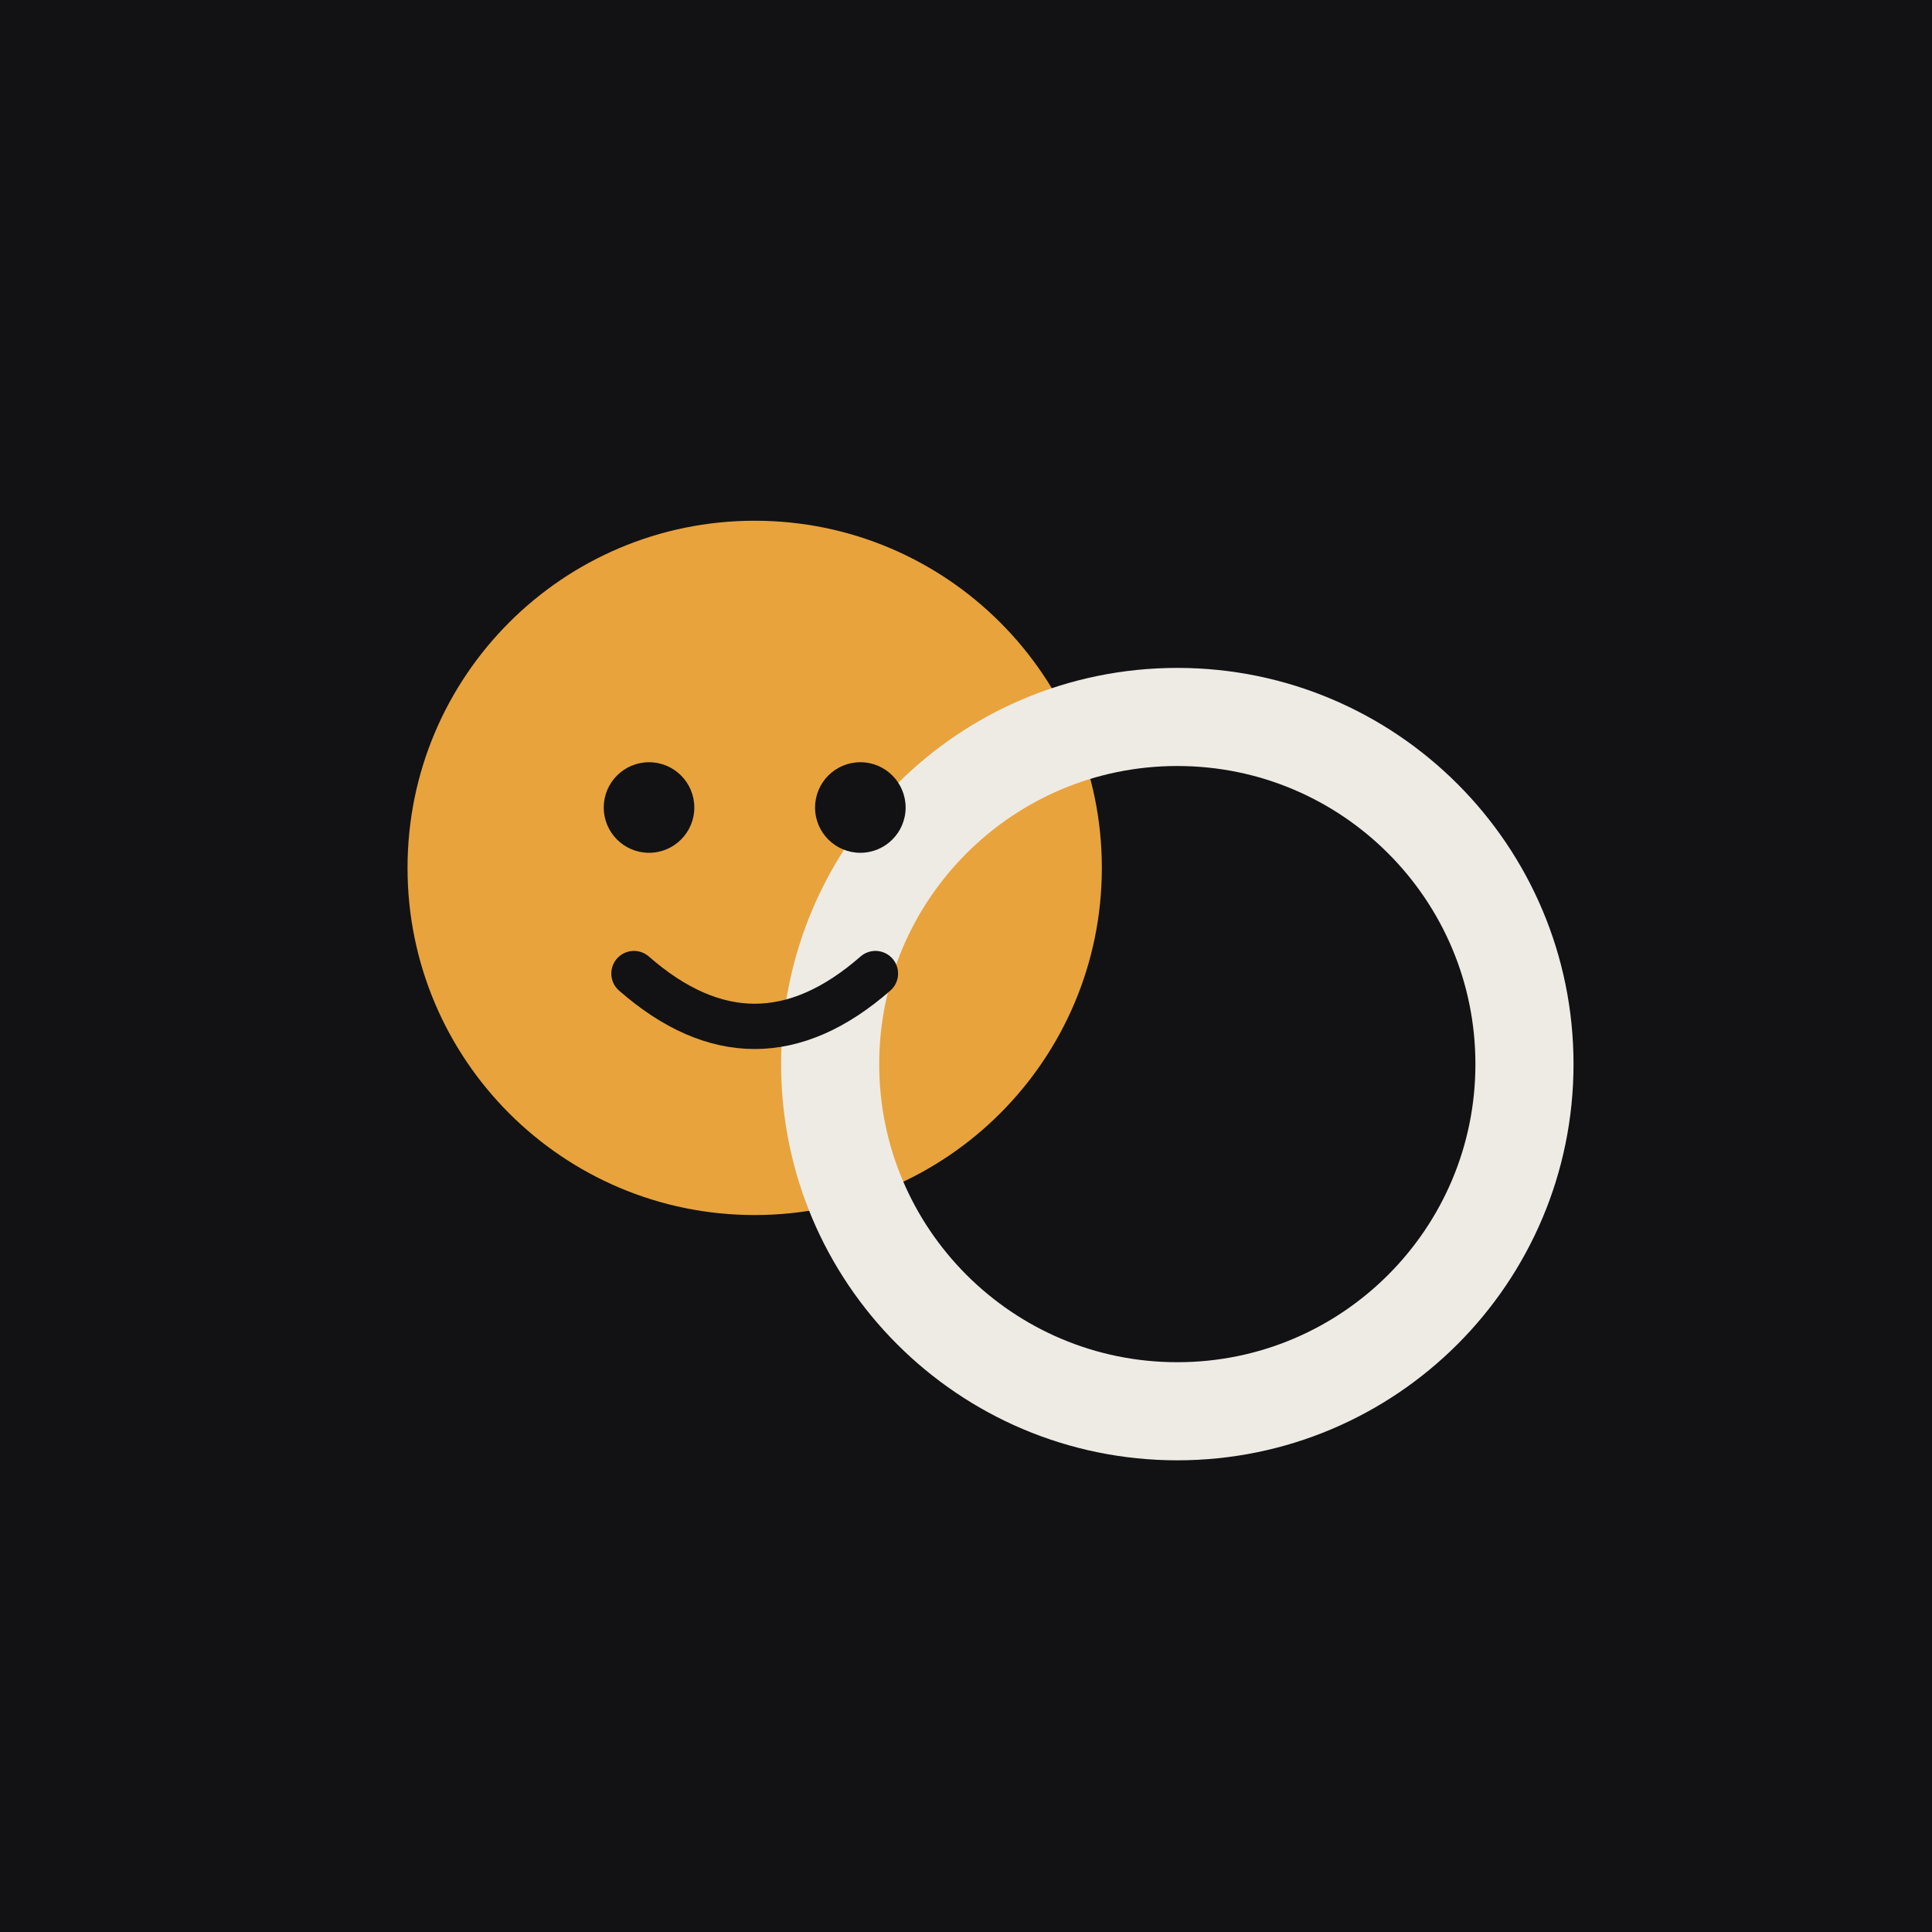
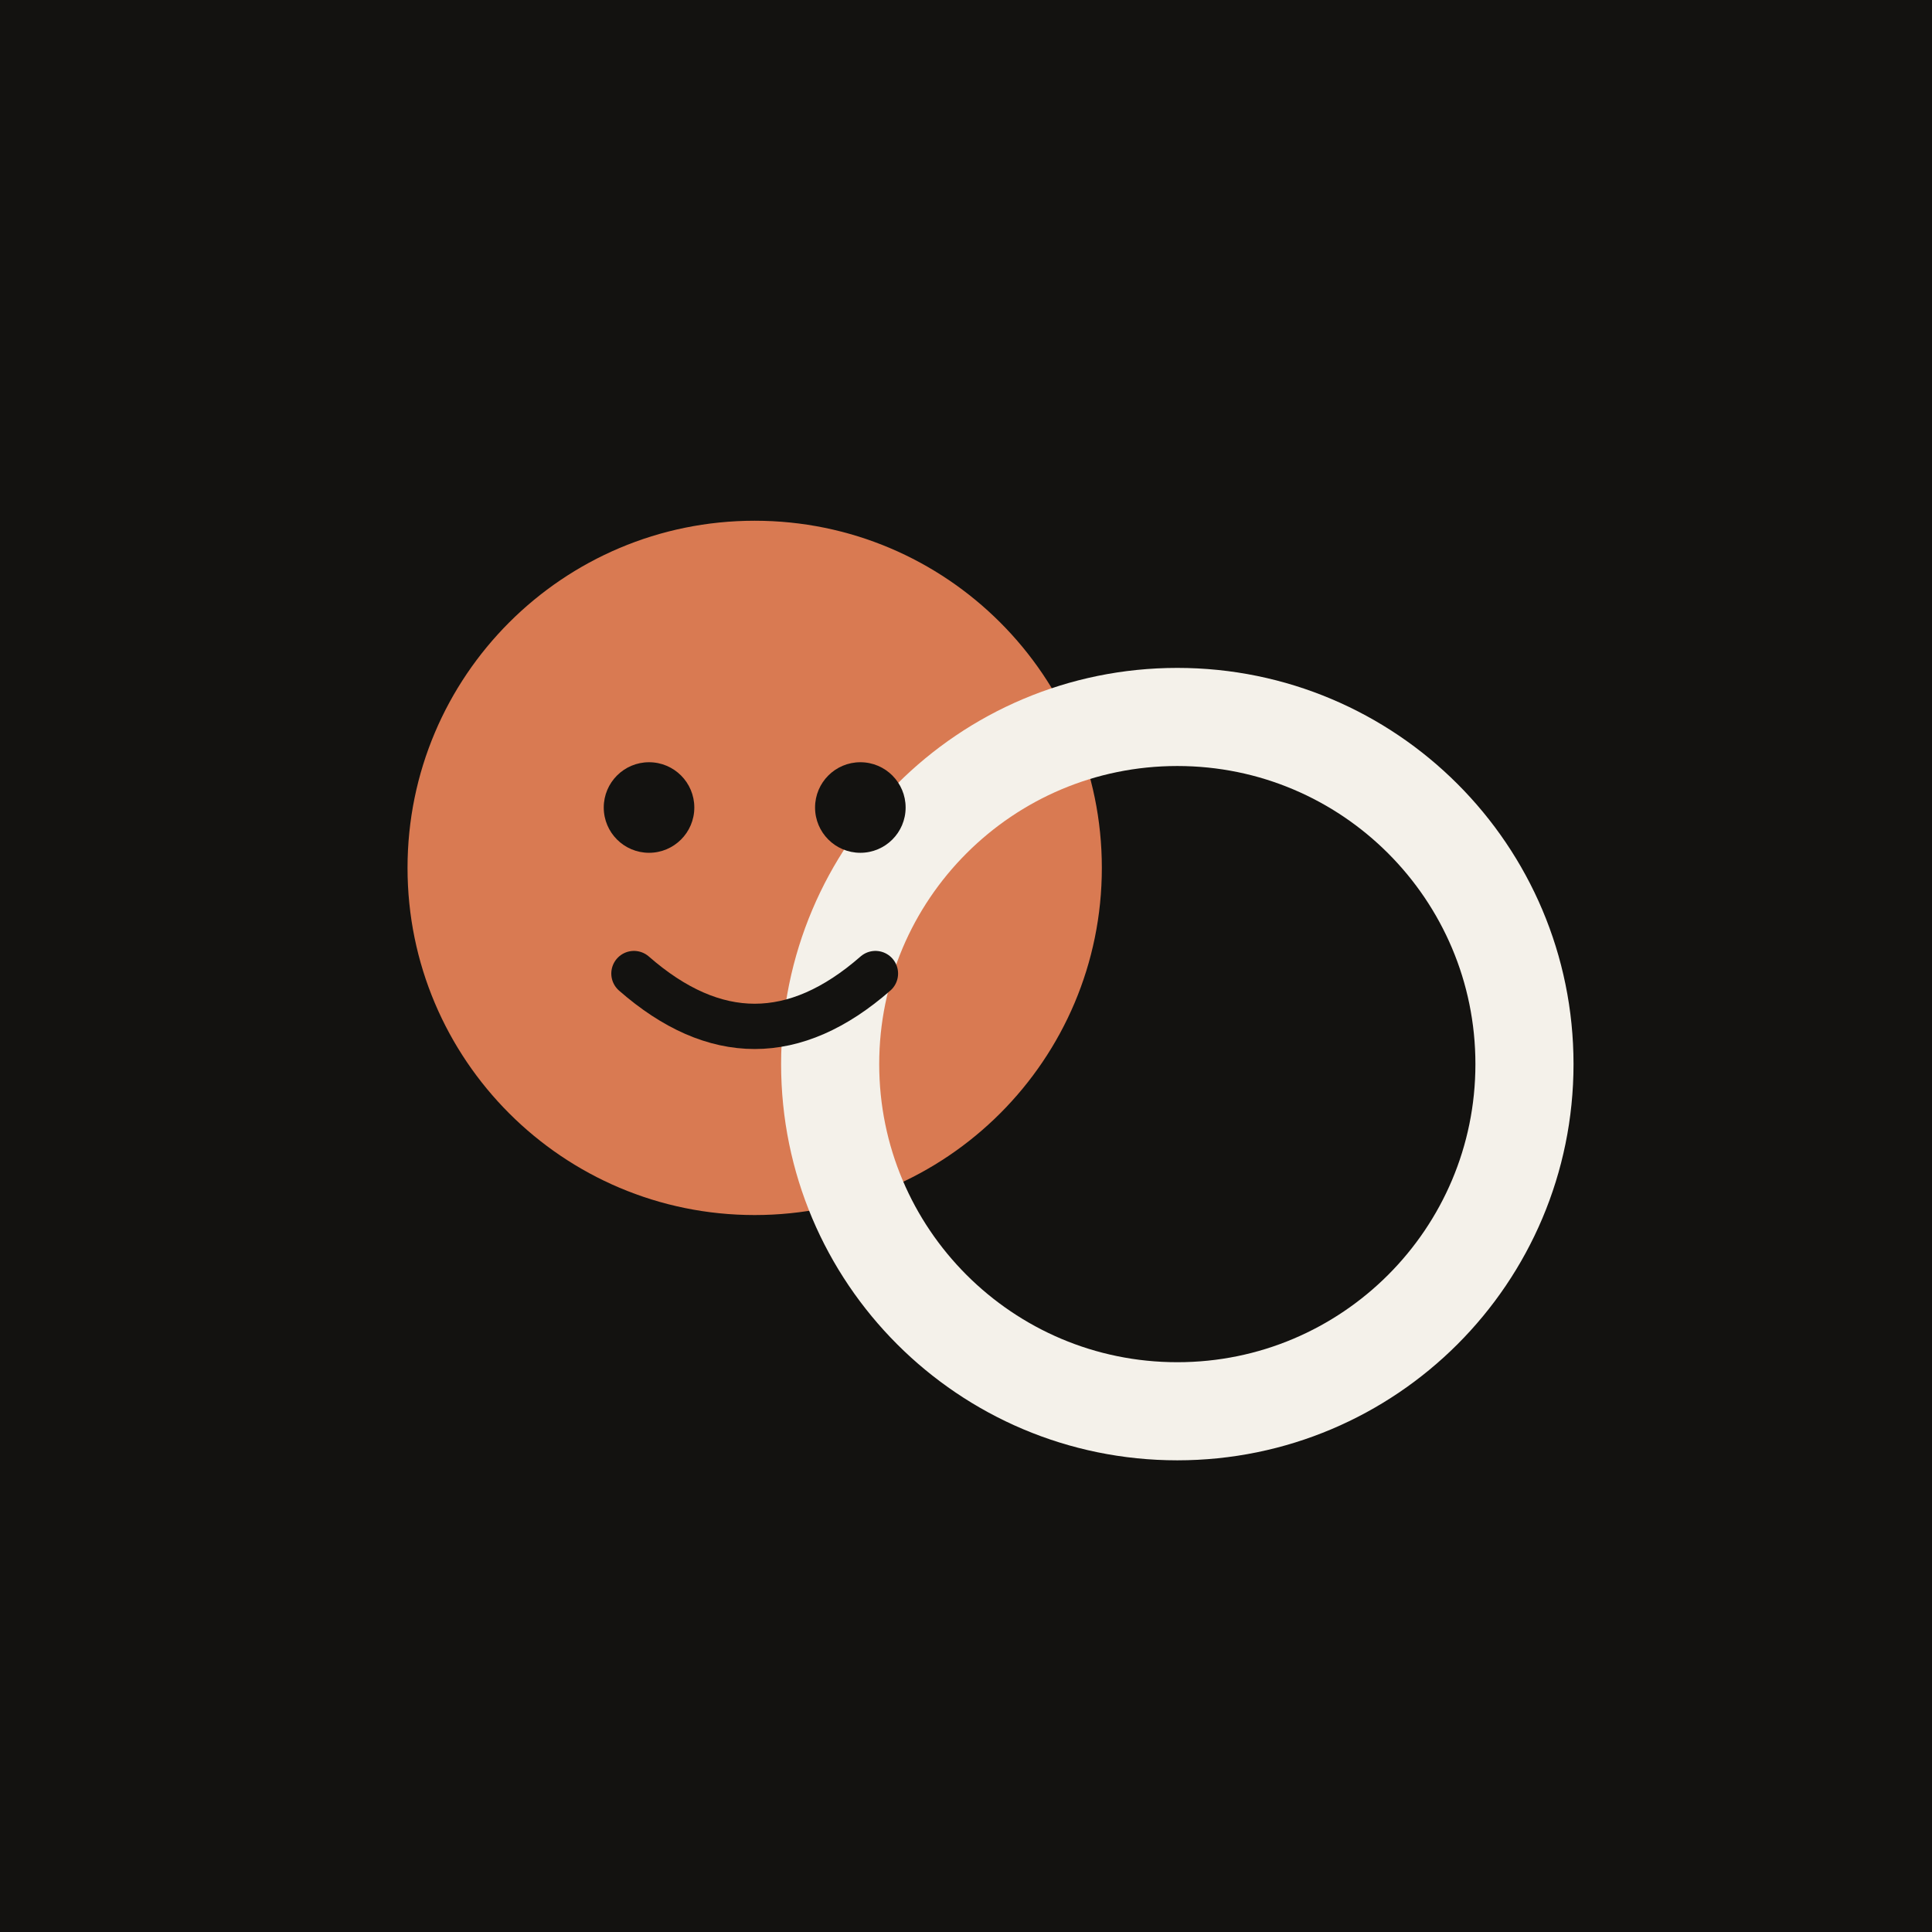
<svg xmlns="http://www.w3.org/2000/svg" viewBox="0 0 512 512">
-   <rect width="512" height="512" fill="#121214" />
-   <circle cx="200" cy="230" r="92" fill="#e8a33d" />
-   <circle cx="312" cy="282" r="92" fill="none" stroke="#eeebe5" stroke-width="26" />
-   <circle cx="172" cy="214" r="12" fill="#121214" />
-   <circle cx="228" cy="214" r="12" fill="#121214" />
-   <path d="M168 258 q32 28 64 0" fill="none" stroke="#121214" stroke-width="12" stroke-linecap="round" />
+   <rect width="512" height="512" fill="#131210" />
+   <circle cx="200" cy="230" r="92" fill="#d97a52" />
+   <circle cx="312" cy="282" r="92" fill="none" stroke="#f4f1ea" stroke-width="26" />
+   <circle cx="172" cy="214" r="12" fill="#131210" />
+   <circle cx="228" cy="214" r="12" fill="#131210" />
+   <path d="M168 258 q32 28 64 0" fill="none" stroke="#131210" stroke-width="12" stroke-linecap="round" />
</svg>
